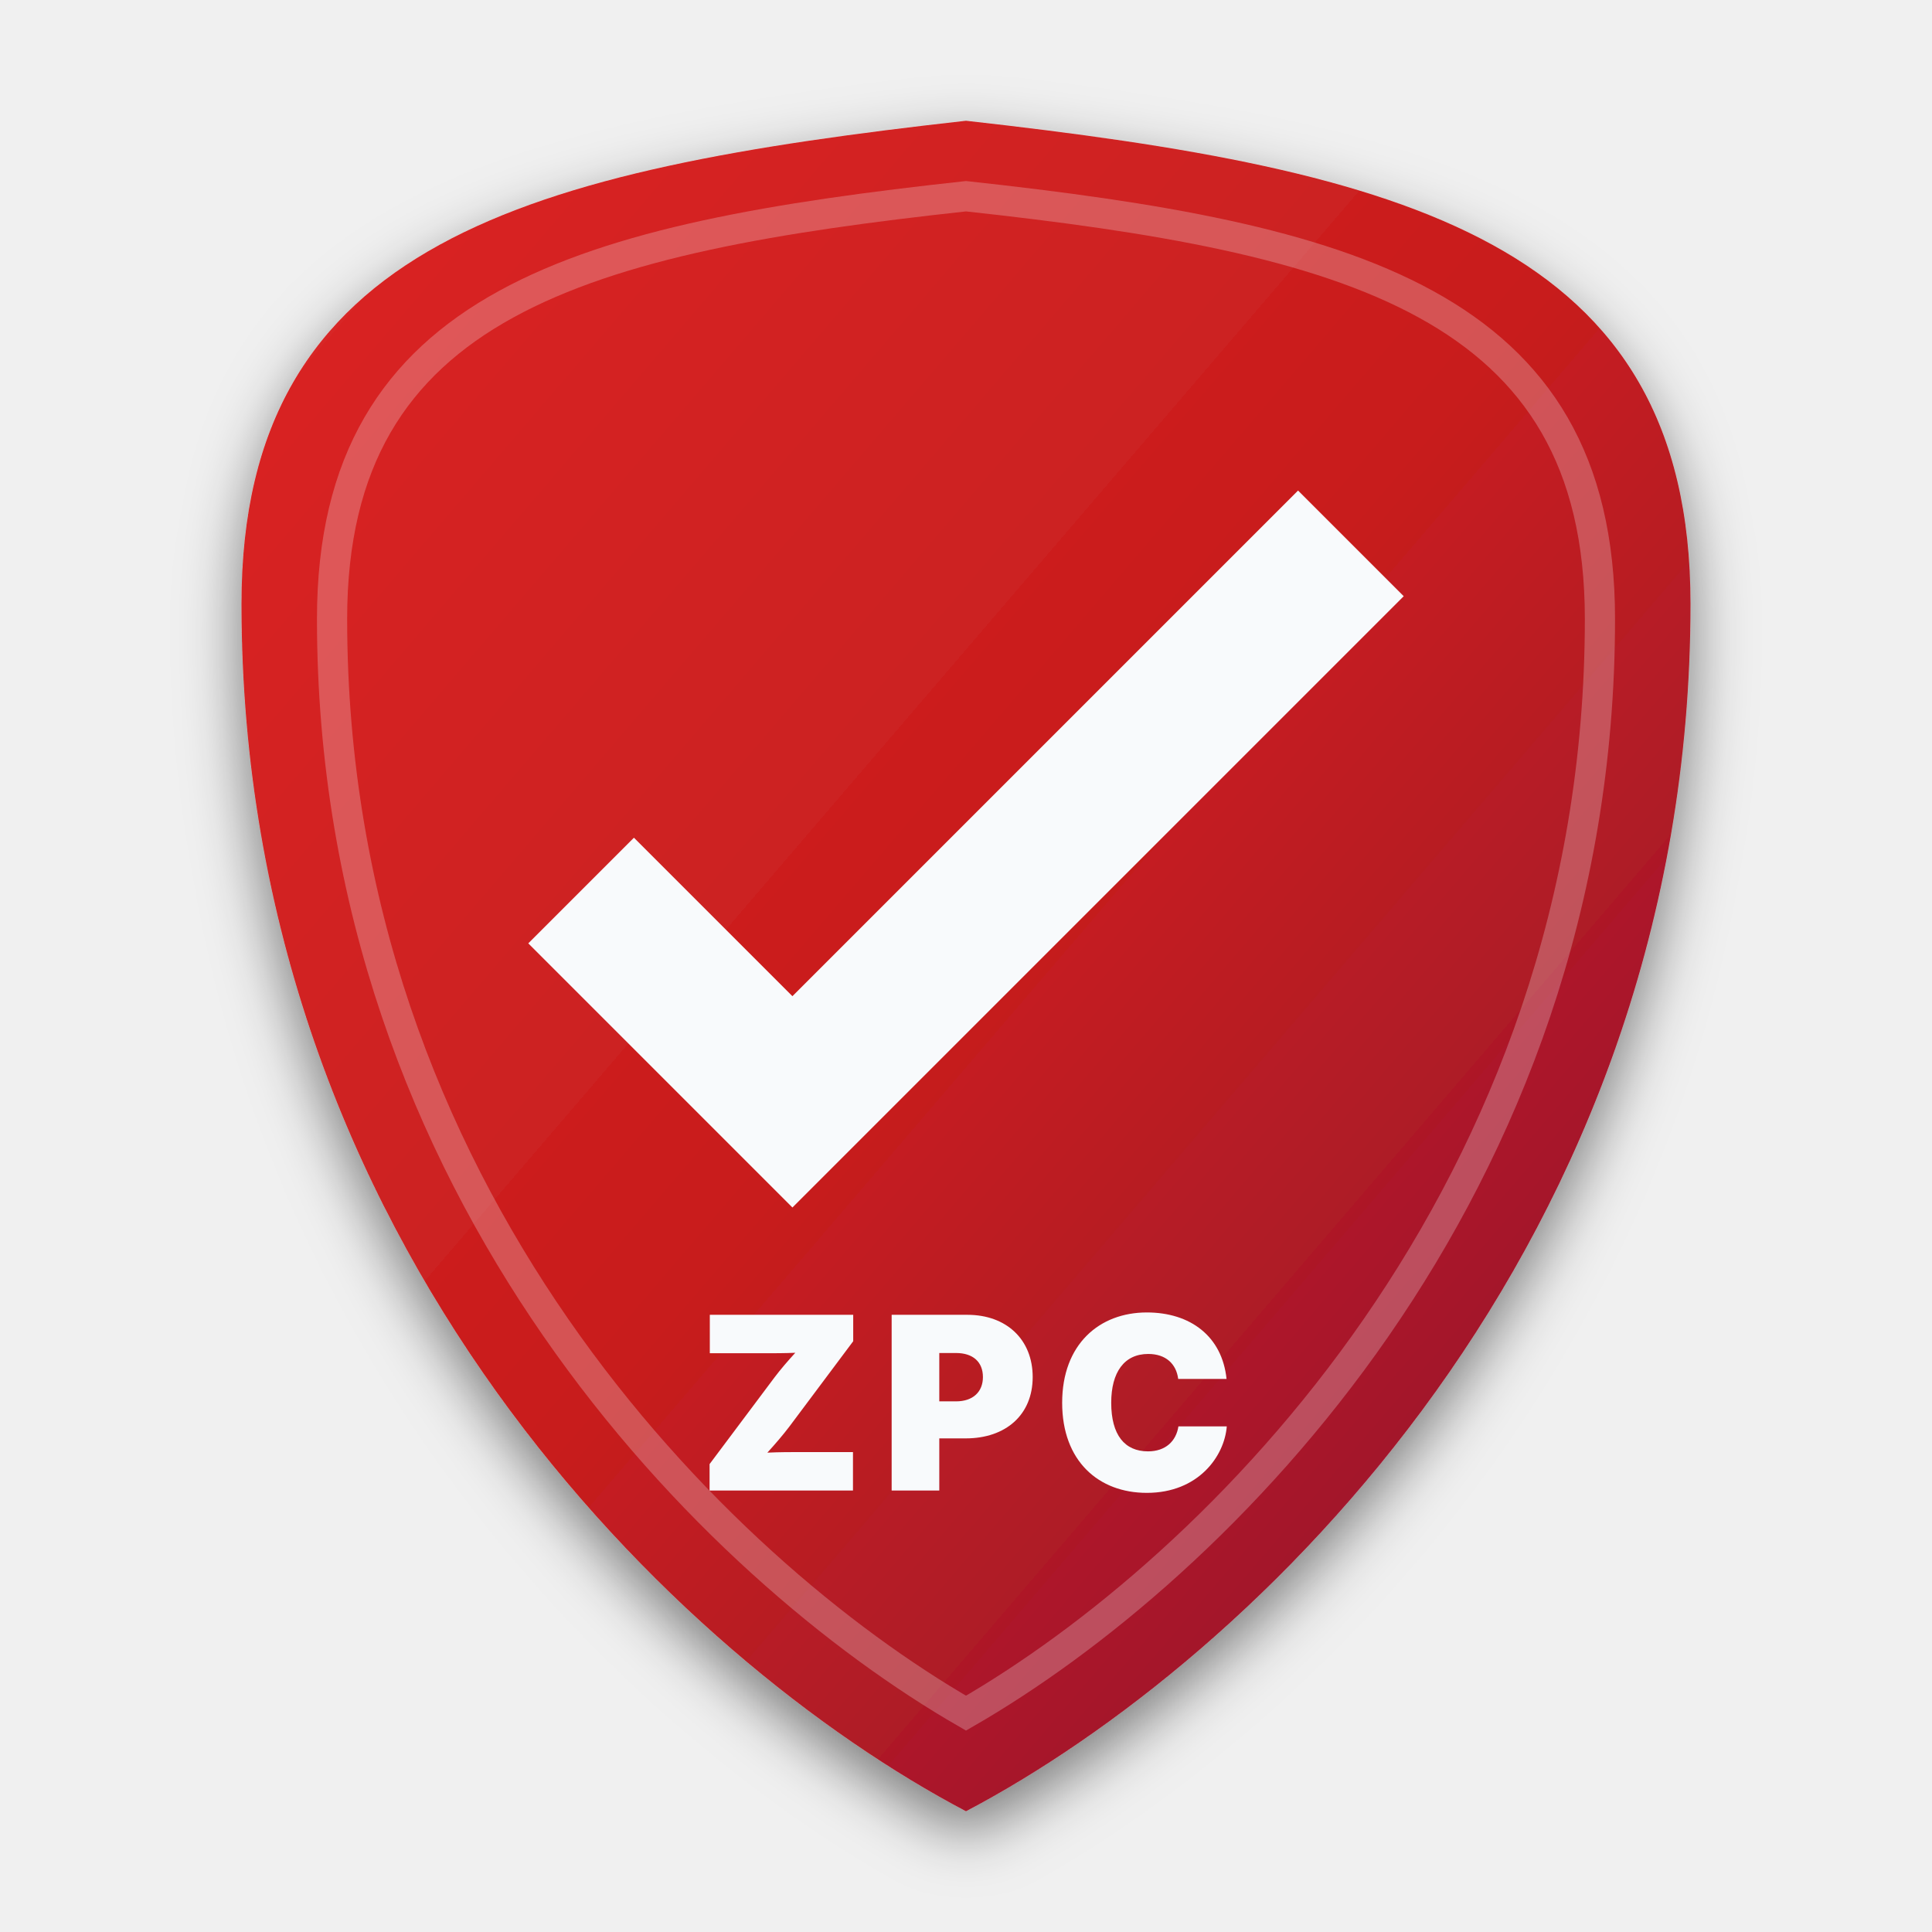
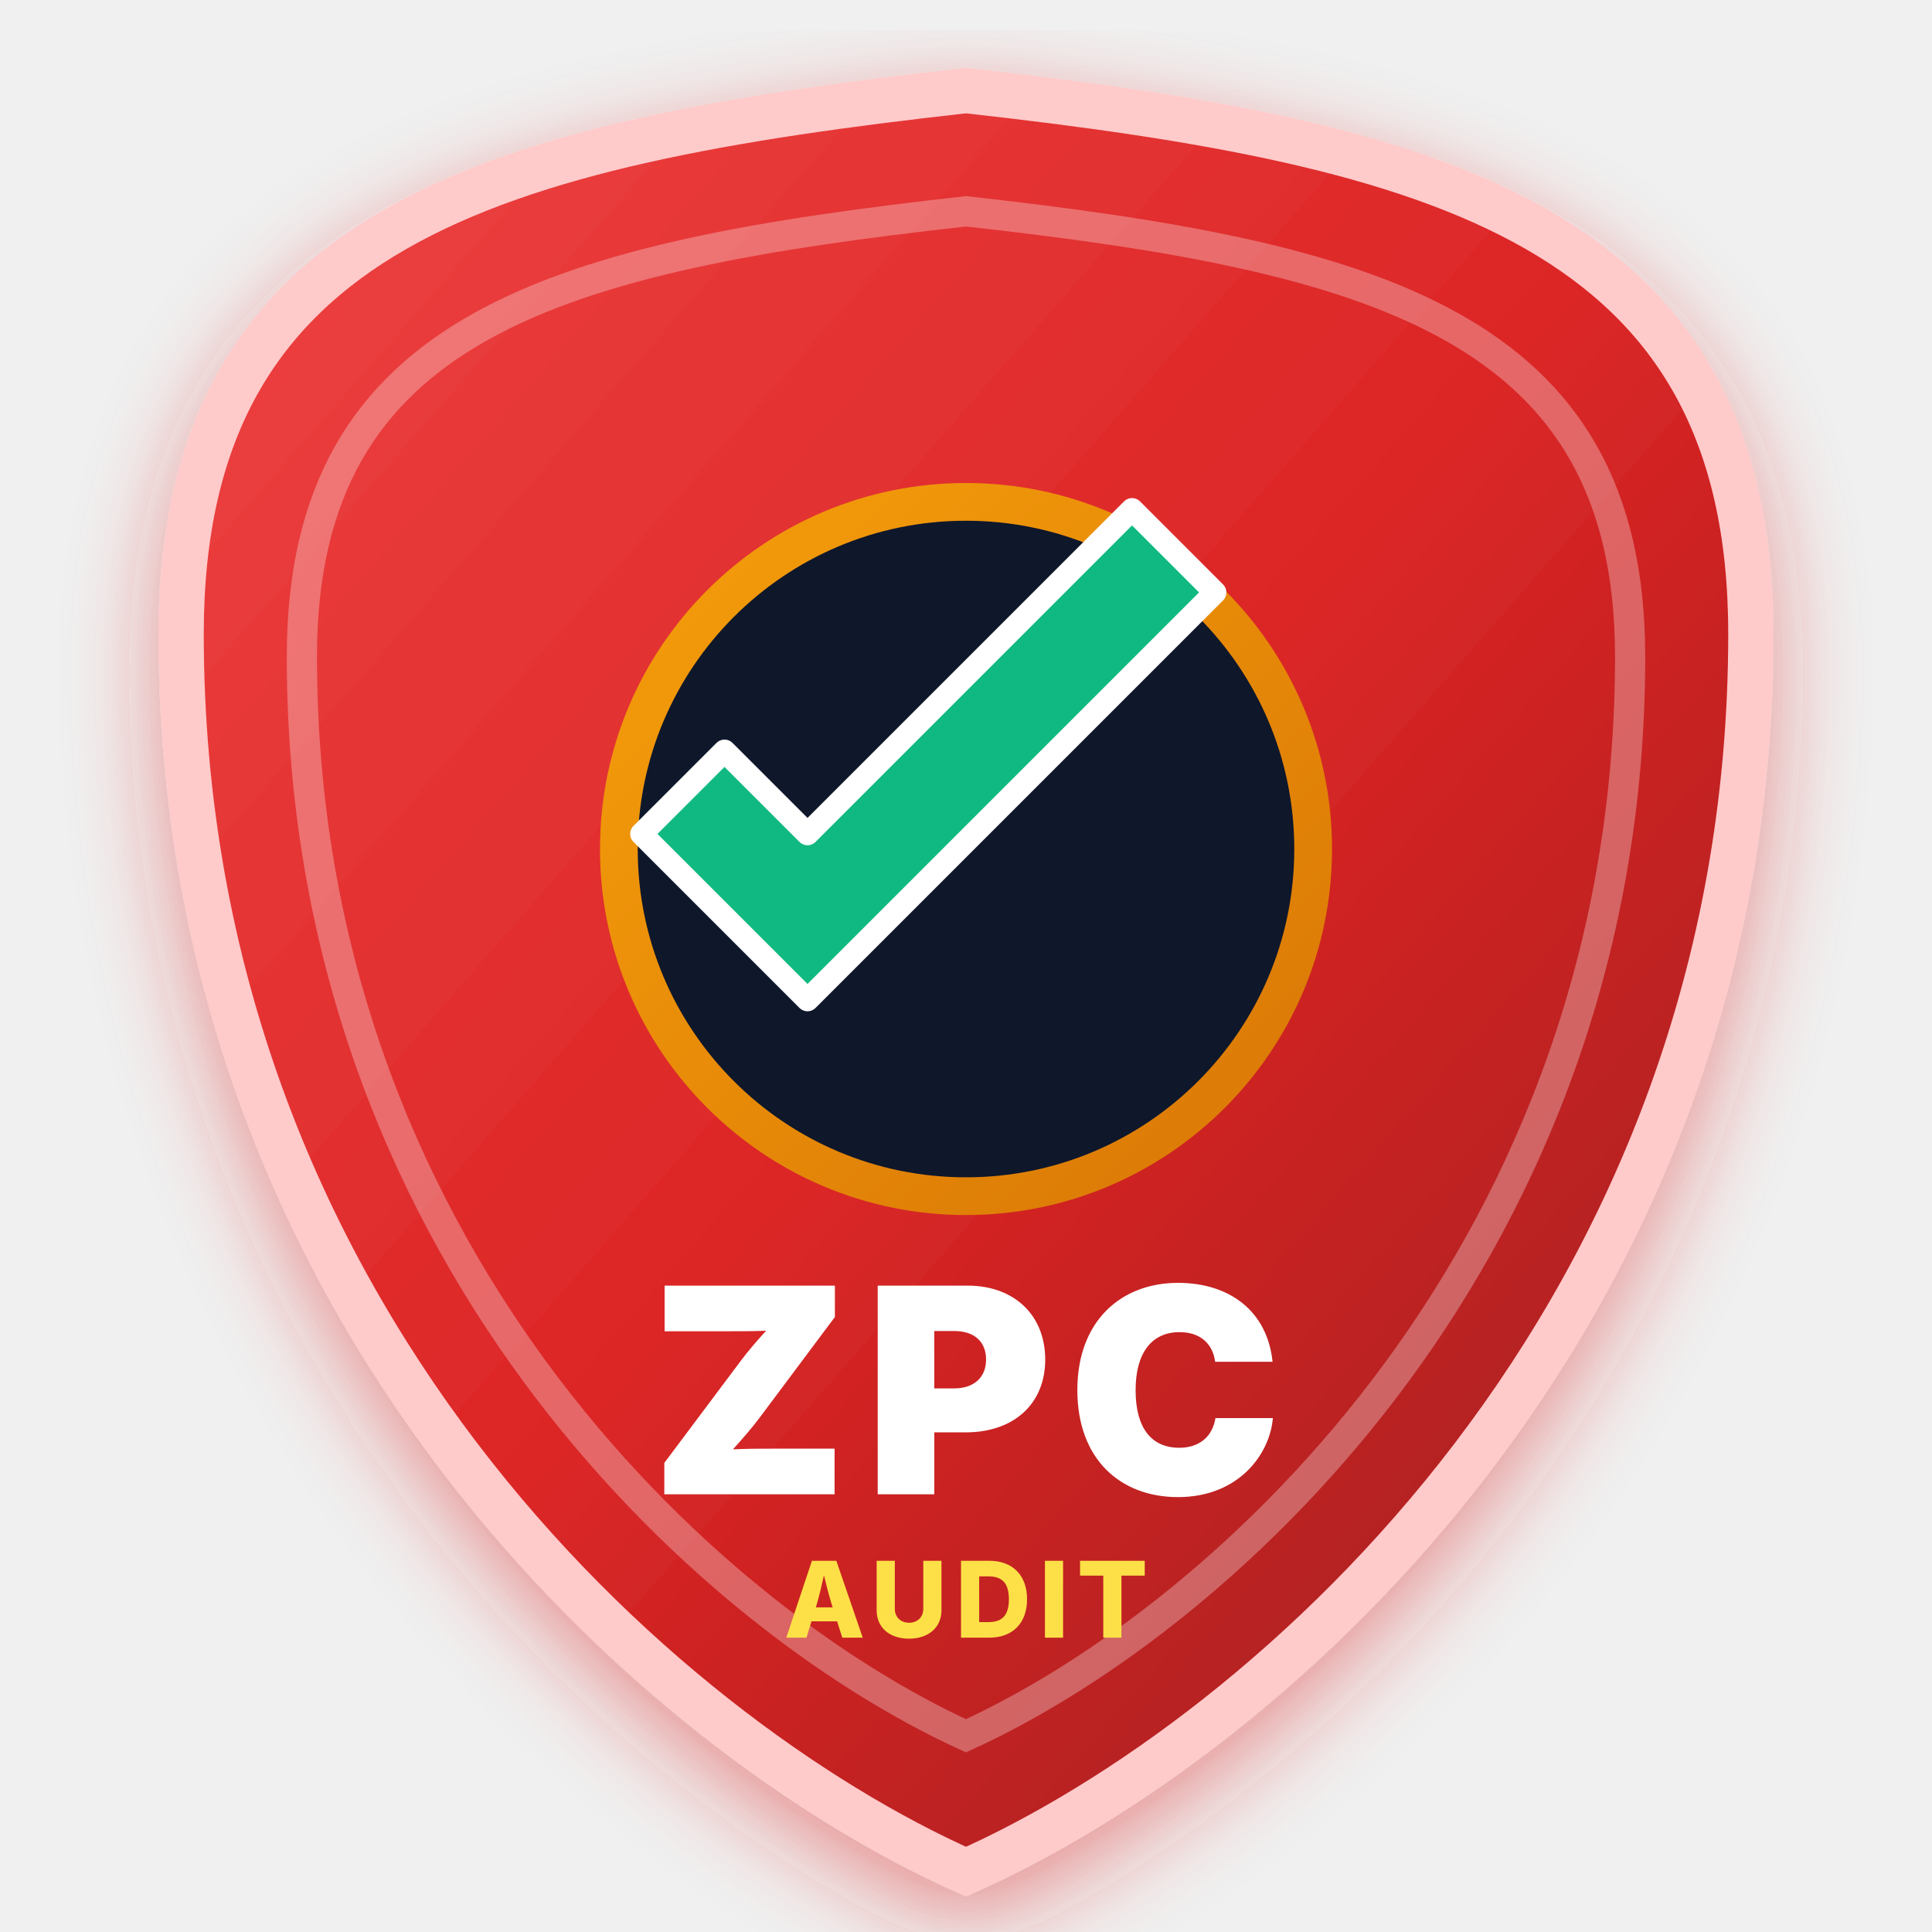
- <svg xmlns="http://www.w3.org/2000/svg" viewBox="0 0 512 512">
+ <svg xmlns="http://www.w3.org/2000/svg" viewBox="0 0 512 512" width="100%" height="100%">
  <defs>
-     <linearGradient id="zpcGrad" x1="0%" y1="0%" x2="100%" y2="100%">
-       <stop offset="0%" stop-color="#DC2626" />
-       <stop offset="50%" stop-color="#C81E1E" />
-       <stop offset="100%" stop-color="#881337" />
+     <linearGradient id="zpcRedGrad" x1="0%" y1="0%" x2="100%" y2="100%">
+       <stop offset="0%" stop-color="#EF4444" />
+       <stop offset="50%" stop-color="#DC2626" />
+       <stop offset="100%" stop-color="#991B1B" />
    </linearGradient>
-     <filter id="shadow" x="-10%" y="-10%" width="120%" height="120%">
-       <feDropShadow dx="0" dy="6" stdDeviation="8" flood-color="#000000" flood-opacity="0.5" />
+     <linearGradient id="goldHighlight" x1="0%" y1="0%" x2="100%" y2="100%">
+       <stop offset="0%" stop-color="#F59E0B" />
+       <stop offset="100%" stop-color="#D97706" />
+     </linearGradient>
+     <filter id="glow" x="-20%" y="-20%" width="140%" height="140%">
+       <feDropShadow dx="0" dy="8" stdDeviation="12" flood-color="#DC2626" flood-opacity="0.45" />
    </filter>
  </defs>
-   <path d="M256 32 C140 45 64 64 64 160 C64 330 180 440 256 480 C332 440 448 330 448 160 C448 64 372 45 256 32 Z" fill="url(#zpcGrad)" filter="url(#shadow)" />
-   <path d="M256 52 C155 63 88 80 88 164 C88 316 190 416 256 454 C322 416 424 316 424 164 C424 80 357 63 256 52 Z" fill="none" stroke="#F8FAFC" stroke-width="8" stroke-opacity="0.25" />
-   <path d="M210 320 L140 250 L168 222 L210 264 L344 130 L372 158 Z" fill="#F8FAFC" />
-   <text x="256" y="395" font-family="'Outfit', 'Inter', -apple-system, sans-serif" font-size="64" font-weight="900" fill="#F8FAFC" text-anchor="middle" letter-spacing="4">ZPC</text>
+   <path d="M256 24 C130 38 48 60 48 168 C48 348 175 460 256 496 C337 460 464 348 464 168 C464 60 382 38 256 24 Z" fill="url(#zpcRedGrad)" filter="url(#glow)" stroke="#FECACA" stroke-width="12" />
+   <path d="M256 56 C148 68 80 86 80 174 C80 330 186 428 256 460 C326 428 432 330 432 174 C432 86 364 68 256 56 Z" fill="none" stroke="rgba(255,255,255,0.3)" stroke-width="8" />
+   <circle cx="256" cy="225" r="92" fill="#0F172A" stroke="url(#goldHighlight)" stroke-width="10" />
+   <path d="M214 265 L170 221 L192 199 L214 221 L300 135 L322 157 Z" fill="#10B981" stroke="#FFFFFF" stroke-width="6" stroke-linejoin="round" />
+   <text x="256" y="396" font-family="'Inter', 'Arial Black', sans-serif" font-size="76" font-weight="900" fill="#FFFFFF" text-anchor="middle" letter-spacing="4" style="text-shadow: 0 4px 10px rgba(0,0,0,0.6);">ZPC</text>
+   <text x="256" y="434" font-family="'Inter', Arial, sans-serif" font-size="28" font-weight="800" fill="#FDE047" text-anchor="middle" letter-spacing="2">AUDIT</text>
</svg>
